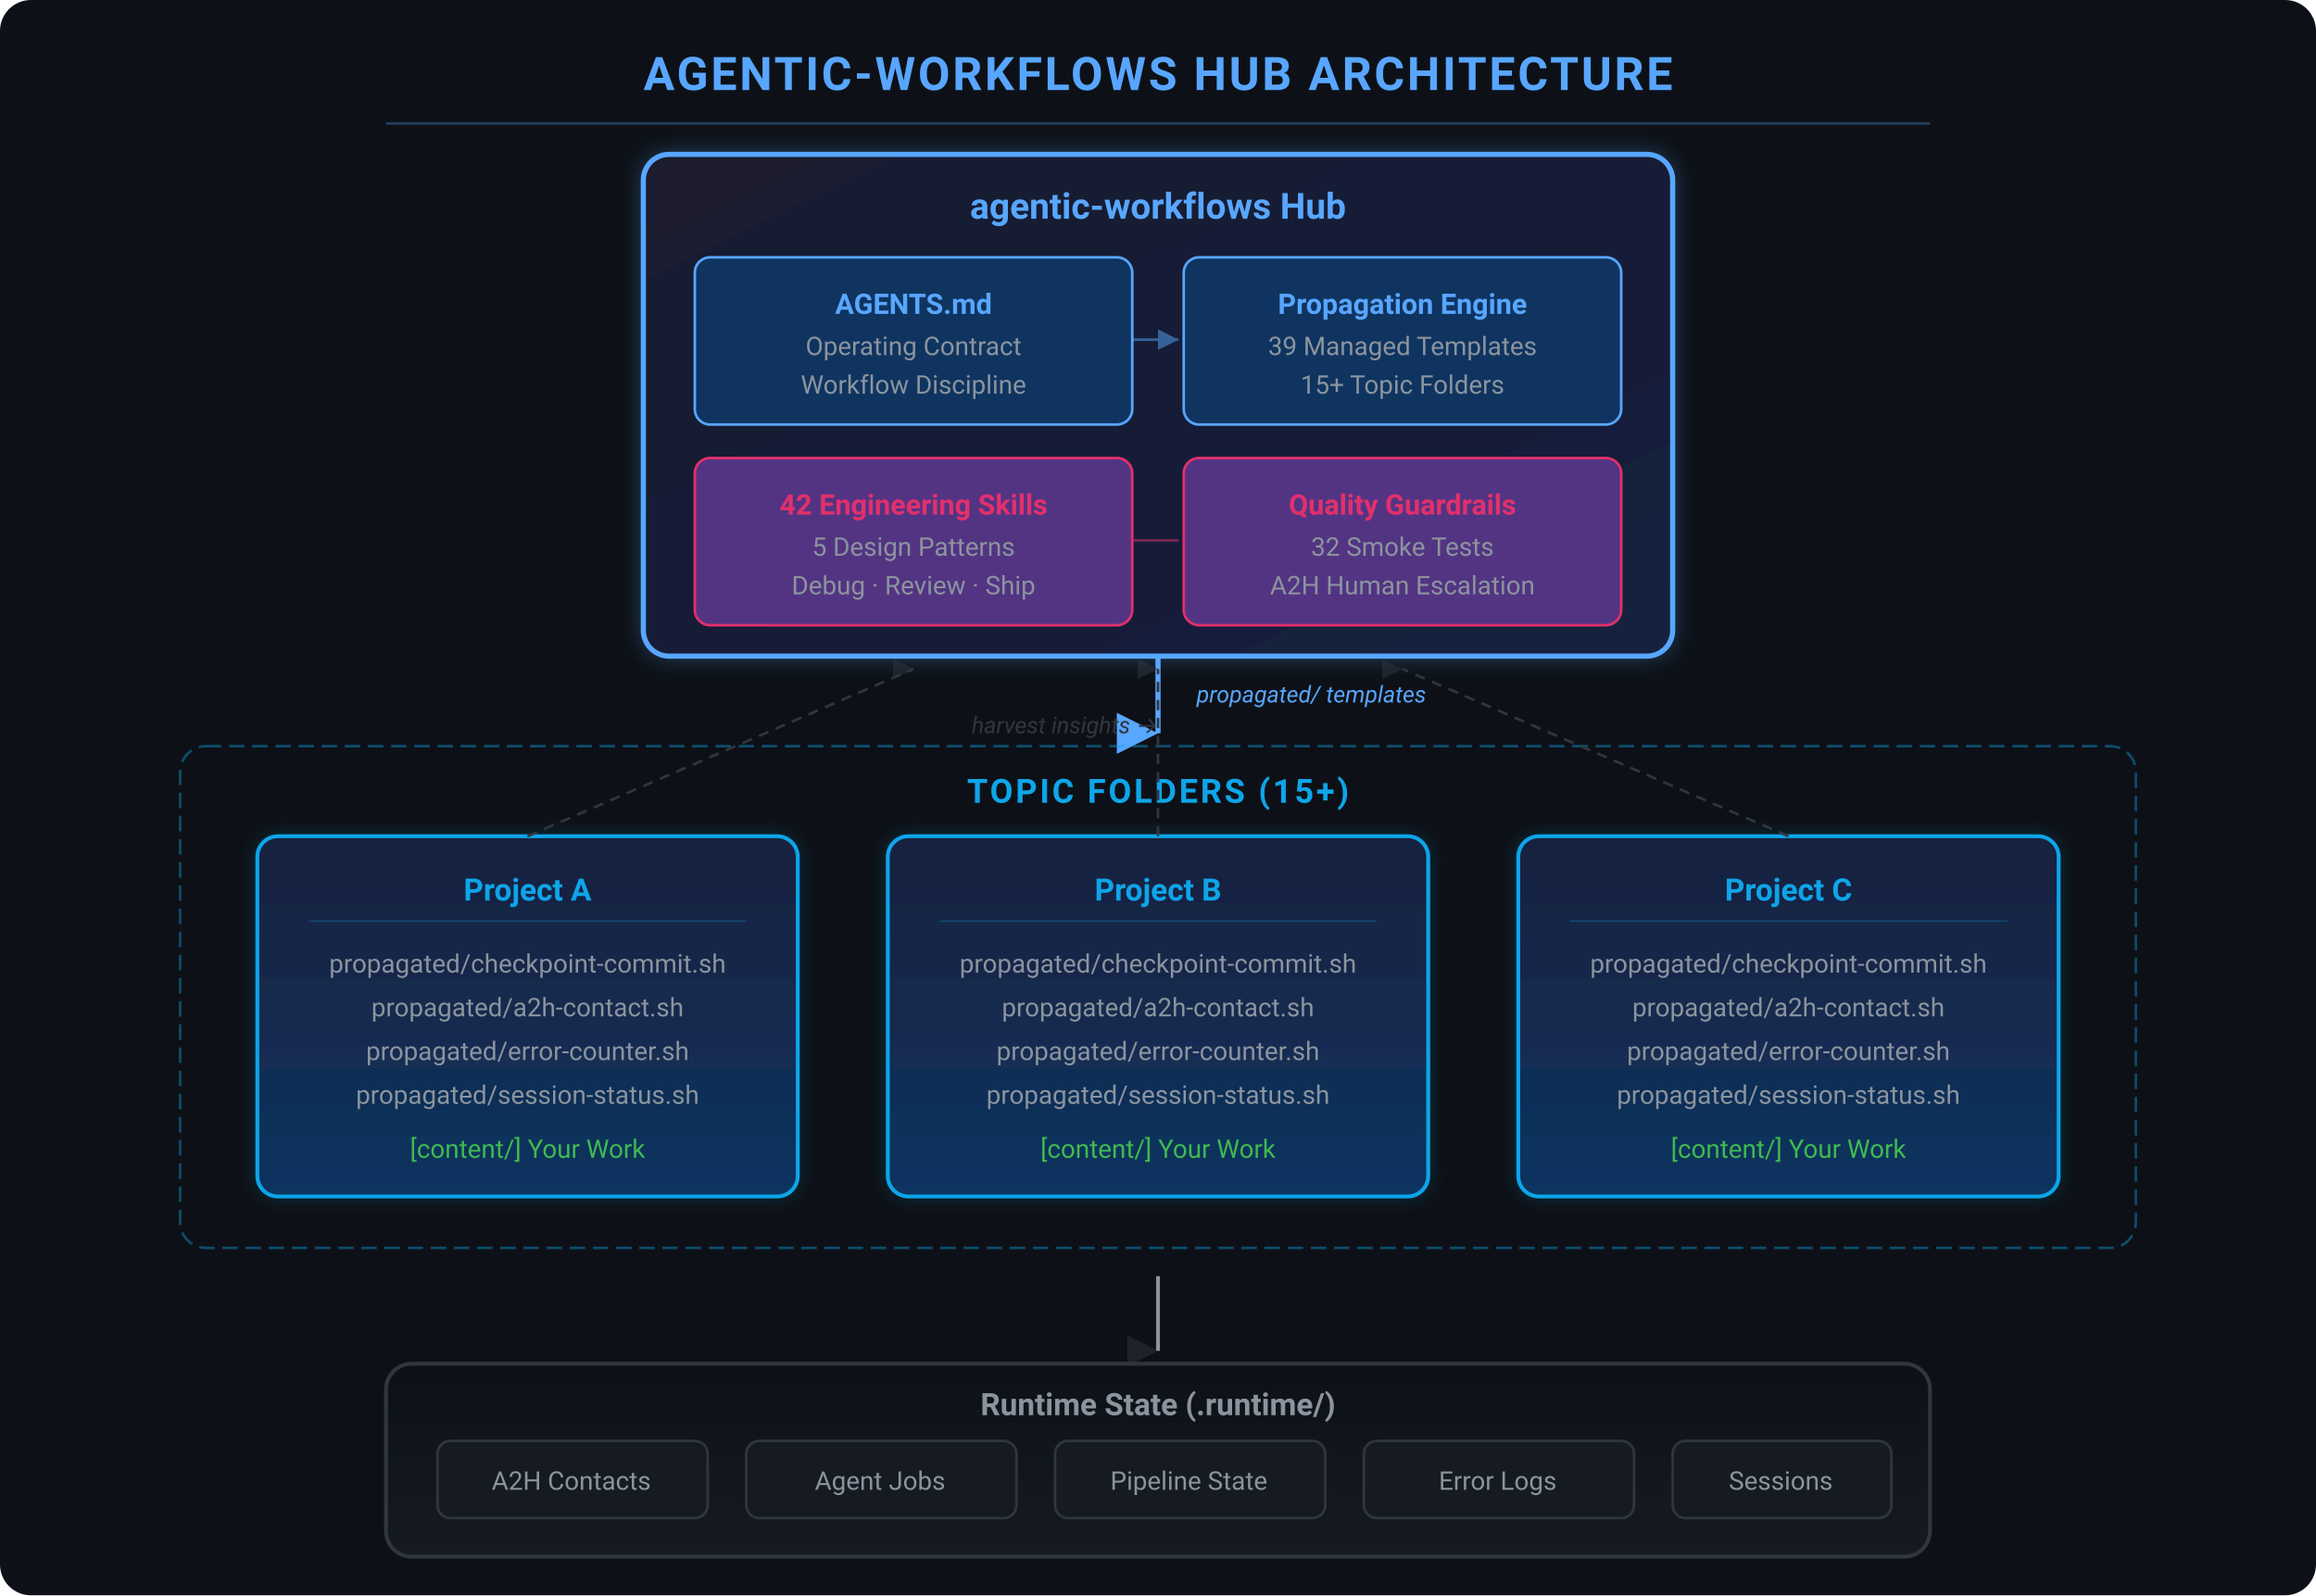
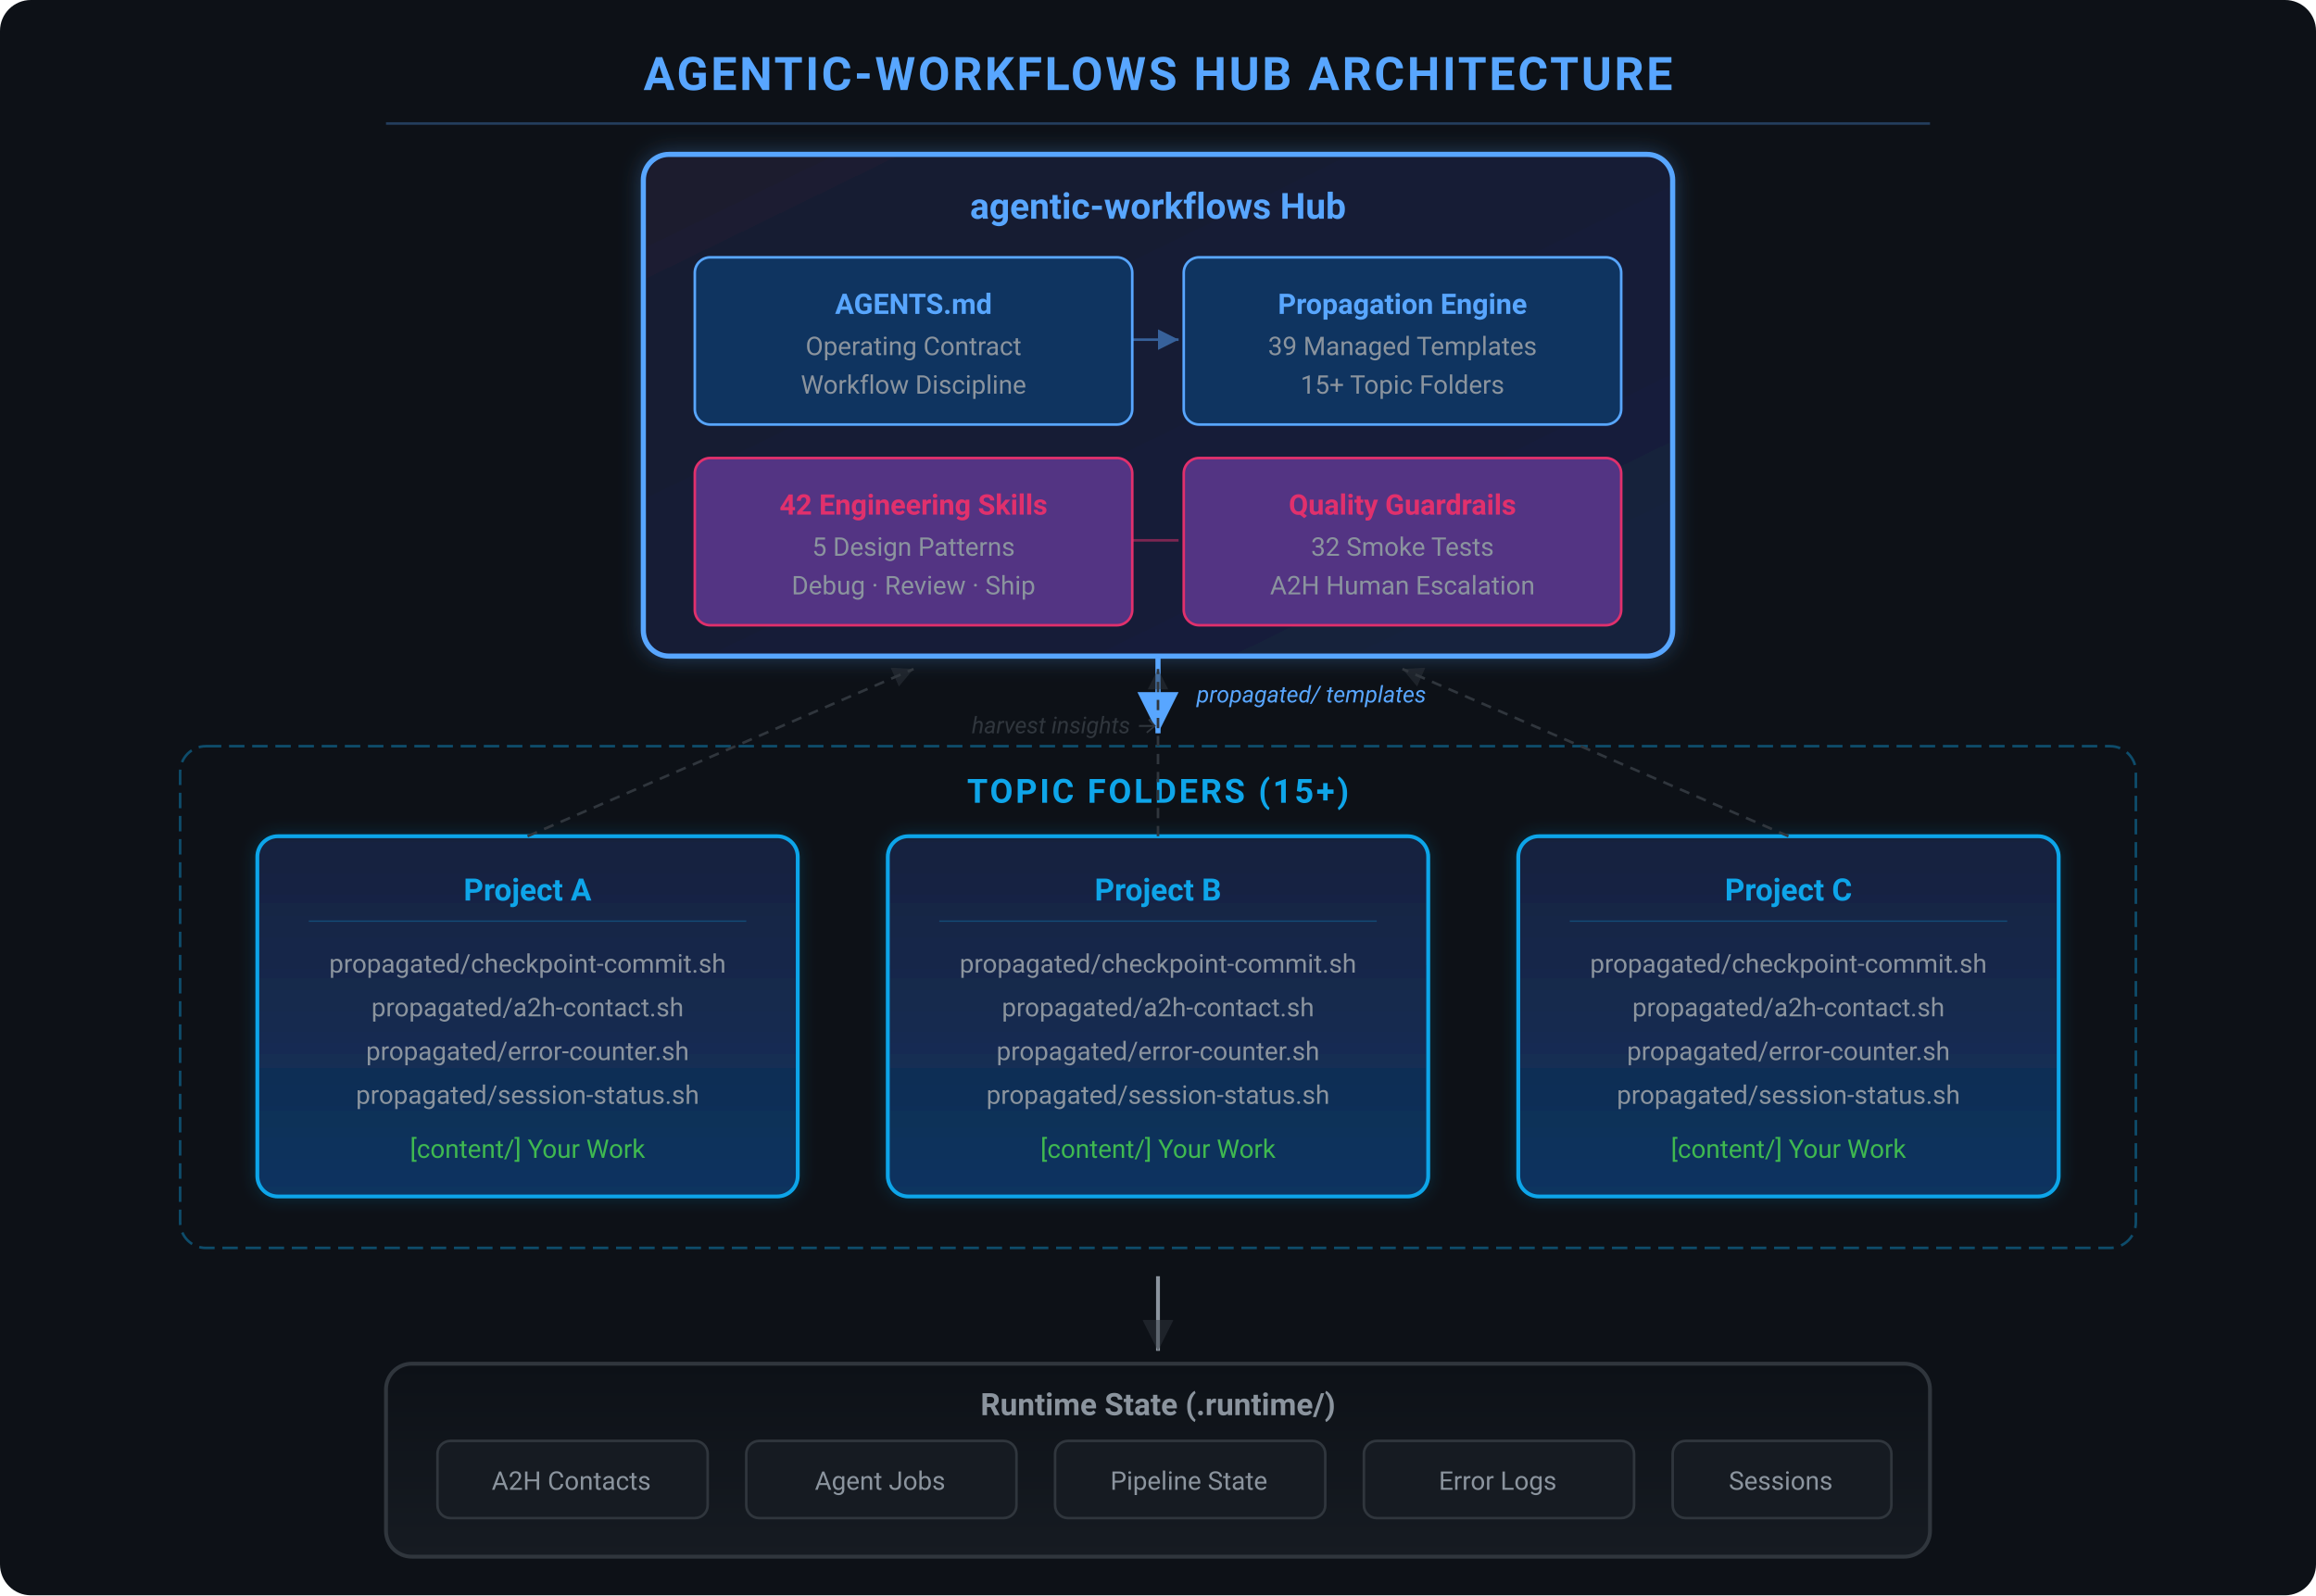
<svg xmlns="http://www.w3.org/2000/svg" viewBox="0 0 900 620" width="100%" height="100%" style="max-width:900px; background:#0d1117; border-radius:12px; font-family:-apple-system,BlinkMacSystemFont,'Segoe UI',Roboto,sans-serif;">
  <defs>
    <linearGradient id="hubGrad" x1="0%" y1="0%" x2="100%" y2="100%">
      <stop offset="0%" stop-color="#1a1a2e" />
      <stop offset="100%" stop-color="#16213e" />
    </linearGradient>
    <linearGradient id="topicGrad" x1="0%" y1="0%" x2="0%" y2="100%">
      <stop offset="0%" stop-color="#16213e" />
      <stop offset="100%" stop-color="#0f3460" />
    </linearGradient>
    <linearGradient id="runtimeGrad" x1="0%" y1="0%" x2="0%" y2="100%">
      <stop offset="0%" stop-color="#0d1117" />
      <stop offset="100%" stop-color="#161b22" />
    </linearGradient>
    <linearGradient id="accentGrad" x1="0%" y1="0%" x2="100%" y2="0%">
      <stop offset="0%" stop-color="#58a6ff" />
      <stop offset="100%" stop-color="#0ea5e9" />
    </linearGradient>
    <filter id="glow">
      <feDropShadow dx="0" dy="0" stdDeviation="4" flood-color="#58a6ff" flood-opacity="0.3" />
    </filter>
    <filter id="glowTopic">
      <feDropShadow dx="0" dy="0" stdDeviation="3" flood-color="#0ea5e9" flood-opacity="0.2" />
    </filter>
-     <marker id="arrowT" viewBox="0 0 10 10" refX="10" refY="5" markerWidth="8" markerHeight="8" orient="auto-start-auto">
+     <marker id="arrowT" viewBox="0 0 10 10" refX="10" refY="5" markerWidth="8" markerHeight="8" orient="auto">
      <path d="M 0 0 L 10 5 L 0 10 z" fill="#58a6ff" />
    </marker>
-     <marker id="arrowB" viewBox="0 0 10 10" refX="10" refY="5" markerWidth="8" markerHeight="8" orient="auto-start-auto">
+     <marker id="arrowB" viewBox="0 0 10 10" refX="10" refY="5" markerWidth="8" markerHeight="8" orient="auto">
      <path d="M 0 0 L 10 5 L 0 10 z" fill="#30363d" opacity="0.5" />
    </marker>
  </defs>
  <rect width="900" height="620" rx="12" fill="#0d1117" />
  <text x="450" y="35" fill="#58a6ff" font-size="18" font-weight="bold" text-anchor="middle" letter-spacing="1">AGENTIC-WORKFLOWS HUB ARCHITECTURE</text>
  <line x1="150" y1="48" x2="750" y2="48" stroke="#58a6ff" stroke-width="1" opacity="0.3" />
  <rect x="250" y="60" width="400" height="195" rx="10" fill="url(#hubGrad)" stroke="#58a6ff" stroke-width="2" filter="url(#glow)" />
  <text x="450" y="85" fill="#58a6ff" font-size="14" font-weight="bold" text-anchor="middle">agentic-workflows Hub</text>
  <rect x="270" y="100" width="170" height="65" rx="6" fill="#0f3460" stroke="#58a6ff" stroke-width="1" />
  <text x="355" y="122" fill="#58a6ff" font-size="11" font-weight="bold" text-anchor="middle">AGENTS.md</text>
  <text x="355" y="138" fill="#8b949e" font-size="10" text-anchor="middle">Operating Contract</text>
  <text x="355" y="153" fill="#8b949e" font-size="10" text-anchor="middle">Workflow Discipline</text>
  <rect x="460" y="100" width="170" height="65" rx="6" fill="#0f3460" stroke="#58a6ff" stroke-width="1" />
  <text x="545" y="122" fill="#58a6ff" font-size="11" font-weight="bold" text-anchor="middle">Propagation Engine</text>
  <text x="545" y="138" fill="#8b949e" font-size="10" text-anchor="middle">39 Managed Templates</text>
  <text x="545" y="153" fill="#8b949e" font-size="10" text-anchor="middle">15+ Topic Folders</text>
  <rect x="270" y="178" width="170" height="65" rx="6" fill="#533483" stroke="#e1306c" stroke-width="1" />
  <text x="355" y="200" fill="#e1306c" font-size="11" font-weight="bold" text-anchor="middle">42 Engineering Skills</text>
  <text x="355" y="216" fill="#8b949e" font-size="10" text-anchor="middle">5 Design Patterns</text>
  <text x="355" y="231" fill="#8b949e" font-size="10" text-anchor="middle">Debug · Review · Ship</text>
  <rect x="460" y="178" width="170" height="65" rx="6" fill="#533483" stroke="#e1306c" stroke-width="1" />
  <text x="545" y="200" fill="#e1306c" font-size="11" font-weight="bold" text-anchor="middle">Quality Guardrails</text>
  <text x="545" y="216" fill="#8b949e" font-size="10" text-anchor="middle">32 Smoke Tests</text>
  <text x="545" y="231" fill="#8b949e" font-size="10" text-anchor="middle">A2H Human Escalation</text>
  <line x1="440" y1="132" x2="458" y2="132" stroke="#58a6ff" stroke-width="1" opacity="0.5" marker-end="url(#arrowT)" />
  <line x1="440" y1="210" x2="458" y2="210" stroke="#e1306c" stroke-width="1" opacity="0.5" />
  <line x1="450" y1="255" x2="450" y2="285" stroke="#58a6ff" stroke-width="2" marker-end="url(#arrowT)" />
  <text x="465" y="273" fill="#58a6ff" font-size="9" font-style="italic">propagated/ templates</text>
  <rect x="70" y="290" width="760" height="195" rx="10" fill="none" stroke="#0ea5e9" stroke-width="1" stroke-dasharray="6,3" opacity="0.4" />
  <text x="450" y="312" fill="#0ea5e9" font-size="13" font-weight="bold" text-anchor="middle" letter-spacing="1">TOPIC FOLDERS (15+)</text>
  <rect x="100" y="325" width="210" height="140" rx="8" fill="url(#topicGrad)" stroke="#0ea5e9" stroke-width="1.5" filter="url(#glowTopic)" />
  <text x="205" y="350" fill="#0ea5e9" font-size="12" font-weight="bold" text-anchor="middle">Project A</text>
  <line x1="120" y1="358" x2="290" y2="358" stroke="#0ea5e9" stroke-width="0.5" opacity="0.3" />
  <text x="205" y="378" fill="#8b949e" font-size="10" text-anchor="middle">propagated/checkpoint-commit.sh</text>
  <text x="205" y="395" fill="#8b949e" font-size="10" text-anchor="middle">propagated/a2h-contact.sh</text>
  <text x="205" y="412" fill="#8b949e" font-size="10" text-anchor="middle">propagated/error-counter.sh</text>
  <text x="205" y="429" fill="#8b949e" font-size="10" text-anchor="middle">propagated/session-status.sh</text>
  <text x="205" y="450" fill="#3fb950" font-size="10" text-anchor="middle">[content/] Your Work</text>
  <rect x="345" y="325" width="210" height="140" rx="8" fill="url(#topicGrad)" stroke="#0ea5e9" stroke-width="1.5" filter="url(#glowTopic)" />
  <text x="450" y="350" fill="#0ea5e9" font-size="12" font-weight="bold" text-anchor="middle">Project B</text>
  <line x1="365" y1="358" x2="535" y2="358" stroke="#0ea5e9" stroke-width="0.5" opacity="0.3" />
  <text x="450" y="378" fill="#8b949e" font-size="10" text-anchor="middle">propagated/checkpoint-commit.sh</text>
  <text x="450" y="395" fill="#8b949e" font-size="10" text-anchor="middle">propagated/a2h-contact.sh</text>
  <text x="450" y="412" fill="#8b949e" font-size="10" text-anchor="middle">propagated/error-counter.sh</text>
  <text x="450" y="429" fill="#8b949e" font-size="10" text-anchor="middle">propagated/session-status.sh</text>
  <text x="450" y="450" fill="#3fb950" font-size="10" text-anchor="middle">[content/] Your Work</text>
  <rect x="590" y="325" width="210" height="140" rx="8" fill="url(#topicGrad)" stroke="#0ea5e9" stroke-width="1.5" filter="url(#glowTopic)" />
  <text x="695" y="350" fill="#0ea5e9" font-size="12" font-weight="bold" text-anchor="middle">Project C</text>
  <line x1="610" y1="358" x2="780" y2="358" stroke="#0ea5e9" stroke-width="0.5" opacity="0.3" />
  <text x="695" y="378" fill="#8b949e" font-size="10" text-anchor="middle">propagated/checkpoint-commit.sh</text>
  <text x="695" y="395" fill="#8b949e" font-size="10" text-anchor="middle">propagated/a2h-contact.sh</text>
  <text x="695" y="412" fill="#8b949e" font-size="10" text-anchor="middle">propagated/error-counter.sh</text>
  <text x="695" y="429" fill="#8b949e" font-size="10" text-anchor="middle">propagated/session-status.sh</text>
  <text x="695" y="450" fill="#3fb950" font-size="10" text-anchor="middle">[content/] Your Work</text>
  <line x1="205" y1="325" x2="355" y2="260" stroke="#30363d" stroke-width="1" stroke-dasharray="4,3" marker-end="url(#arrowB)" />
  <line x1="450" y1="325" x2="450" y2="260" stroke="#30363d" stroke-width="1" stroke-dasharray="4,3" marker-end="url(#arrowB)" />
  <line x1="695" y1="325" x2="545" y2="260" stroke="#30363d" stroke-width="1" stroke-dasharray="4,3" marker-end="url(#arrowB)" />
  <text x="450" y="285" fill="#30363d" font-size="9" font-style="italic" text-anchor="end">harvest insights →</text>
  <line x1="450" y1="496" x2="450" y2="525" stroke="#8b949e" stroke-width="1.5" marker-end="url(#arrowB)" />
  <rect x="150" y="530" width="600" height="75" rx="10" fill="url(#runtimeGrad)" stroke="#30363d" stroke-width="1.5" />
  <text x="450" y="550" fill="#8b949e" font-size="12" font-weight="bold" text-anchor="middle">Runtime State (.runtime/)</text>
  <rect x="170" y="560" width="105" height="30" rx="5" fill="#161b22" stroke="#30363d" stroke-width="1" />
  <text x="222" y="579" fill="#8b949e" font-size="10" text-anchor="middle">A2H Contacts</text>
  <rect x="290" y="560" width="105" height="30" rx="5" fill="#161b22" stroke="#30363d" stroke-width="1" />
  <text x="342" y="579" fill="#8b949e" font-size="10" text-anchor="middle">Agent Jobs</text>
  <rect x="410" y="560" width="105" height="30" rx="5" fill="#161b22" stroke="#30363d" stroke-width="1" />
  <text x="462" y="579" fill="#8b949e" font-size="10" text-anchor="middle">Pipeline State</text>
  <rect x="530" y="560" width="105" height="30" rx="5" fill="#161b22" stroke="#30363d" stroke-width="1" />
  <text x="582" y="579" fill="#8b949e" font-size="10" text-anchor="middle">Error Logs</text>
  <rect x="650" y="560" width="85" height="30" rx="5" fill="#161b22" stroke="#30363d" stroke-width="1" />
  <text x="692" y="579" fill="#8b949e" font-size="10" text-anchor="middle">Sessions</text>
</svg>
